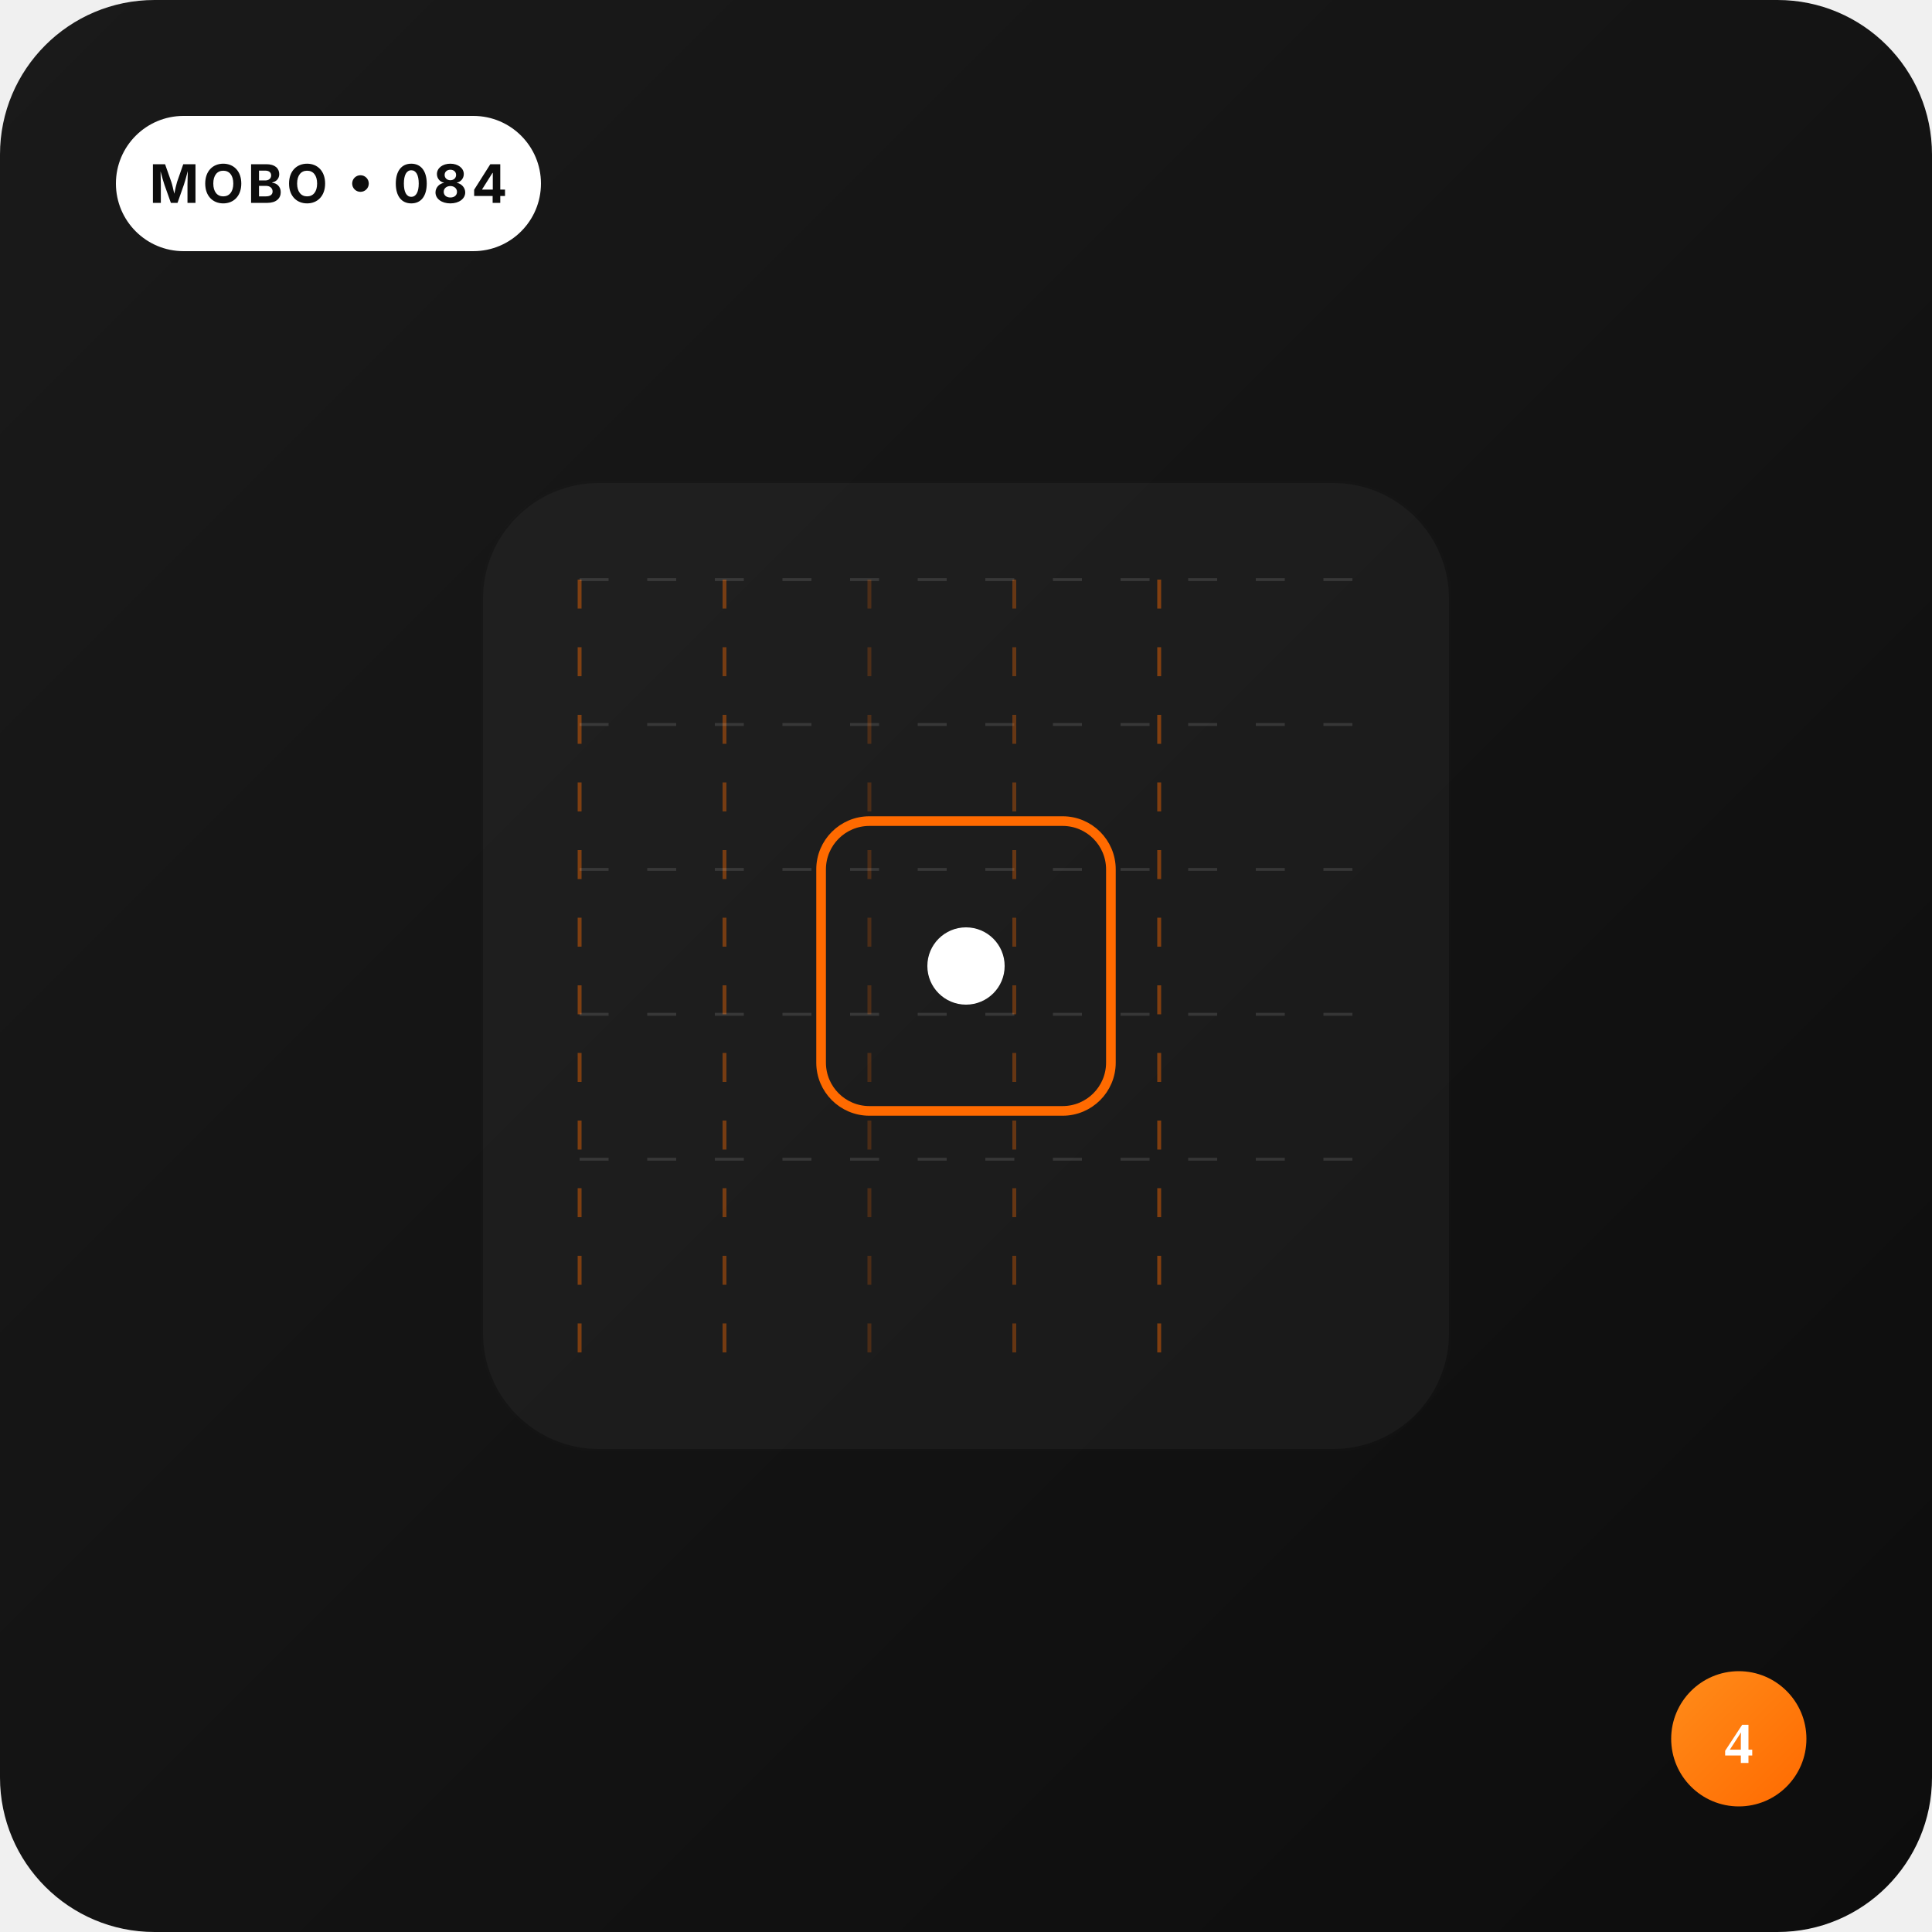
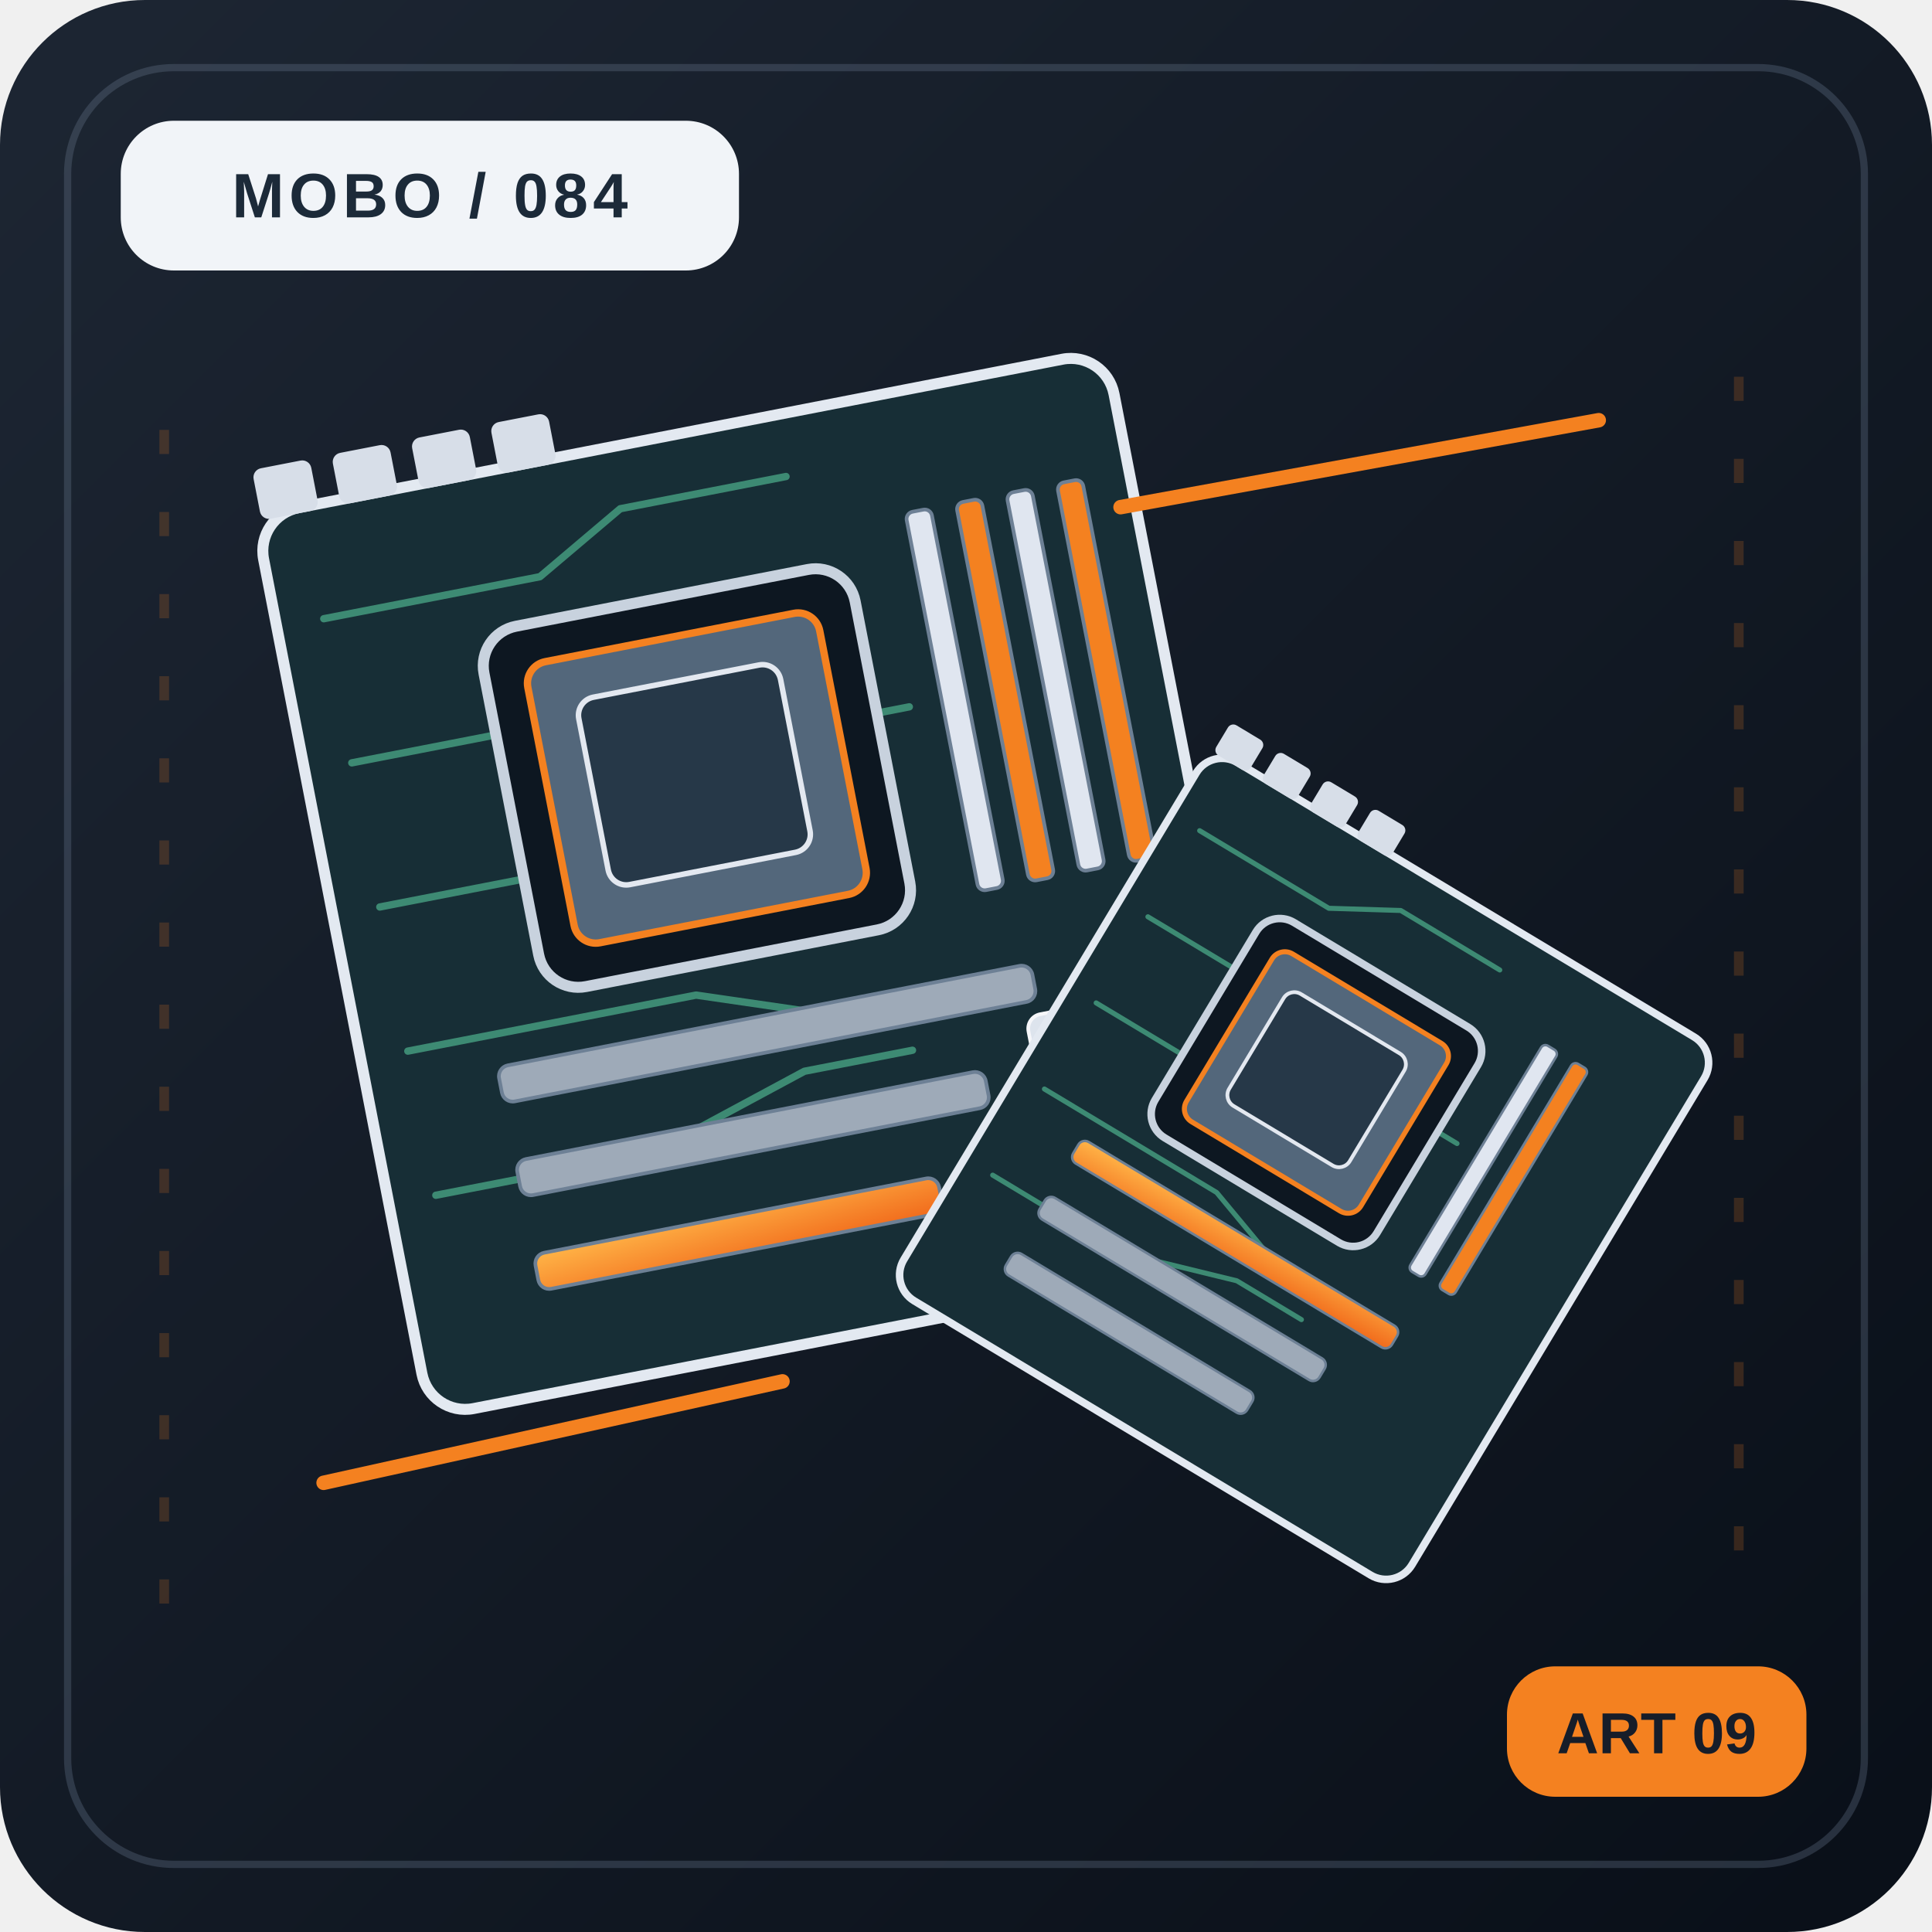
- <svg xmlns="http://www.w3.org/2000/svg" width="400" height="400" viewBox="0 0 400 400">
+ <svg xmlns="http://www.w3.org/2000/svg" width="400" height="400" viewBox="0 0 400 400" role="img" aria-label="Motherboard — design 084" data-creator="Jelvan Elements">
  <defs>
-     <linearGradient id="og" x1="0%" y1="0%" x2="100%" y2="100%">
-       <stop offset="0%" stop-color="#FF8C1A" />
-       <stop offset="100%" stop-color="#FF6A00" />
+     <linearGradient id="accent" x1="0" y1="0" x2="1" y2="1">
+       <stop stop-color="#FFB447" />
+       <stop offset="1" stop-color="#F16A1B" />
    </linearGradient>
-     <linearGradient id="bg" x1="0%" y1="0%" x2="100%" y2="100%">
-       <stop offset="0%" stop-color="#1A1A1A" />
-       <stop offset="100%" stop-color="#0D0D0D" />
+     <linearGradient id="back" x1="0" y1="0" x2="1" y2="1">
+       <stop stop-color="#1D2633" />
+       <stop offset="1" stop-color="#090F18" />
    </linearGradient>
-     <filter id="shadow" x="-20%" y="-20%" width="140%" height="140%">
-       <feDropShadow dx="0" dy="8" stdDeviation="12" flood-color="#000" flood-opacity="0.35" />
-     </filter>
  </defs>
-   <rect width="400" height="400" rx="32" fill="url(#bg)" />
-   <rect x="100" y="100" width="200" height="200" rx="24" fill="#FFFFFF" opacity="0.04" stroke="#FFFFFF" stroke-width="1" stroke-opacity="0.12" />
-   <path d="M120 120 L120 280" stroke="#FF6A00" stroke-width="0.8" opacity="0.433" stroke-dasharray="6 8" />
-   <path d="M120 120 L280 120" stroke="#FFFFFF" stroke-width="0.6" opacity="0.12" stroke-dasharray="6 8" />
-   <path d="M150 120 L150 280" stroke="#FF6A00" stroke-width="0.8" opacity="0.391" stroke-dasharray="6 8" />
-   <path d="M120 150 L280 150" stroke="#FFFFFF" stroke-width="0.6" opacity="0.12" stroke-dasharray="6 8" />
-   <path d="M180 120 L180 280" stroke="#FF6A00" stroke-width="0.8" opacity="0.208" stroke-dasharray="6 8" />
-   <path d="M120 180 L280 180" stroke="#FFFFFF" stroke-width="0.6" opacity="0.12" stroke-dasharray="6 8" />
-   <path d="M210 120 L210 280" stroke="#FF6A00" stroke-width="0.8" opacity="0.326" stroke-dasharray="6 8" />
-   <path d="M120 210 L280 210" stroke="#FFFFFF" stroke-width="0.6" opacity="0.12" stroke-dasharray="6 8" />
-   <path d="M240 120 L240 280" stroke="#FF6A00" stroke-width="0.8" opacity="0.446" stroke-dasharray="6 8" />
-   <path d="M120 240 L280 240" stroke="#FFFFFF" stroke-width="0.6" opacity="0.12" stroke-dasharray="6 8" />
-   <rect x="170" y="170" width="60" height="60" rx="10" fill="none" stroke="#FF6A00" stroke-width="2" />
-   <circle cx="200" cy="200" r="8" fill="#FFFFFF" />
-   <g>
-     <rect x="24" y="24" width="88" height="28" rx="14" fill="#FFFFFF" />
-     <text x="68" y="42" text-anchor="middle" font-family="Inter, Helvetica, sans-serif" font-size="11" font-weight="700" fill="#0D0D0D" letter-spacing="0.8">MOBO • 084</text>
+   <rect width="400" height="400" rx="30" fill="url(#back)" />
+   <rect x="14" y="14" width="372" height="372" rx="22" fill="none" stroke="#6F8197" stroke-opacity=".3" stroke-width="1.5" />
+   <path d="M34 332V80M360 78v250" stroke="#F48120" stroke-opacity=".19" stroke-width="2" stroke-dasharray="5 12" />
+   <g transform="translate(159 183) rotate(-11) scale(0.76)">
+     <rect x="-118" y="-125" width="236" height="250" rx="12" fill="#172E36" stroke="#E3E9F1" stroke-width="3" />
+     <path d="M-105 -94h60l25 -14h46" fill="none" stroke="#3D8A73" stroke-width="2" stroke-linejoin="round" stroke-linecap="round" />
+     <path d="M-105 -54h80l30 14h42" fill="none" stroke="#3D8A73" stroke-width="2" stroke-linejoin="round" stroke-linecap="round" />
+     <path d="M-105 -14h60l35 -14h38" fill="none" stroke="#3D8A73" stroke-width="2" stroke-linejoin="round" stroke-linecap="round" />
+     <path d="M-105 26h80l40 14h34" fill="none" stroke="#3D8A73" stroke-width="2" stroke-linejoin="round" stroke-linecap="round" />
+     <path d="M-105 66h60l45 -14h30" fill="none" stroke="#3D8A73" stroke-width="2" stroke-linejoin="round" stroke-linecap="round" />
+     <rect x="-65" y="-82" width="103" height="100" rx="11" fill="#0D1721" stroke="#C8D2DE" stroke-width="3" />
+     <rect x="-54" y="-71" width="81" height="78" rx="6" fill="#53677B" stroke="#F48120" stroke-width="2" />
+     <rect x="-42" y="-59" width="56" height="52" rx="5" fill="#263848" stroke="#E3E8F0" stroke-width="1.5" />
+     <rect x="56" y="-92" width="7" height="105" rx="2" fill="#E0E6F0" stroke="#6D8095" stroke-width="1" />
+     <rect x="70" y="-92" width="7" height="105" rx="2" fill="#F48120" stroke="#6D8095" stroke-width="1" />
+     <rect x="84" y="-92" width="7" height="105" rx="2" fill="#E0E6F0" stroke="#6D8095" stroke-width="1" />
+     <rect x="98" y="-92" width="7" height="105" rx="2" fill="#F48120" stroke="#6D8095" stroke-width="1" />
+     <rect x="-82" y="35" width="148" height="10" rx="3" fill="#9EAAB8" stroke="#6D8095" stroke-width="1" />
+     <rect x="-82" y="61" width="130" height="10" rx="3" fill="#9EAAB8" stroke="#6D8095" stroke-width="1" />
+     <rect x="-82" y="87" width="112" height="10" rx="3" fill="url(#accent)" stroke="#6D8095" stroke-width="1" />
+     <rect x="62" y="49" width="36" height="46" rx="4" fill="#DDE4ED" stroke="#F6F7FA" stroke-width="1" />
+     <rect x="68" y="56" width="24" height="24" rx="3" fill="#172230" stroke="#F48120" stroke-width="1" />
+     <rect x="-116" y="-137" width="15" height="13" rx="2" fill="#D7DEE8" stroke="#D7DEE8" stroke-width="1" />
+     <rect x="-94" y="-137" width="15" height="13" rx="2" fill="#D7DEE8" stroke="#D7DEE8" stroke-width="1" />
+     <rect x="-72" y="-137" width="15" height="13" rx="2" fill="#D7DEE8" stroke="#D7DEE8" stroke-width="1" />
+     <rect x="-50" y="-137" width="15" height="13" rx="2" fill="#D7DEE8" stroke="#D7DEE8" stroke-width="1" />
  </g>
-   <circle cx="360" cy="360" r="14" fill="url(#og)" />
-   <text x="360" y="365" text-anchor="middle" font-size="12" fill="#FFFFFF" font-weight="800">4</text>
+   <g transform="translate(270 242) rotate(31) scale(0.52)">
+     <rect x="-118" y="-125" width="236" height="250" rx="12" fill="#172E36" stroke="#E3E9F1" stroke-width="3" />
+     <path d="M-105 -94h60l25 -14h46" fill="none" stroke="#3D8A73" stroke-width="2" stroke-linejoin="round" stroke-linecap="round" />
+     <path d="M-105 -54h80l30 14h42" fill="none" stroke="#3D8A73" stroke-width="2" stroke-linejoin="round" stroke-linecap="round" />
+     <path d="M-105 -14h60l35 -14h38" fill="none" stroke="#3D8A73" stroke-width="2" stroke-linejoin="round" stroke-linecap="round" />
+     <path d="M-105 26h80l40 14h34" fill="none" stroke="#3D8A73" stroke-width="2" stroke-linejoin="round" stroke-linecap="round" />
+     <path d="M-105 66h60l45 -14h30" fill="none" stroke="#3D8A73" stroke-width="2" stroke-linejoin="round" stroke-linecap="round" />
+     <rect x="-65" y="-82" width="103" height="100" rx="11" fill="#0D1721" stroke="#C8D2DE" stroke-width="3" />
+     <rect x="-54" y="-71" width="81" height="78" rx="6" fill="#53677B" stroke="#F48120" stroke-width="2" />
+     <rect x="-42" y="-59" width="56" height="52" rx="5" fill="#263848" stroke="#E3E8F0" stroke-width="1.5" />
+     <rect x="56" y="-92" width="7" height="105" rx="2" fill="#E0E6F0" stroke="#6D8095" stroke-width="1" />
+     <rect x="70" y="-92" width="7" height="105" rx="2" fill="#F48120" stroke="#6D8095" stroke-width="1" />
+     <rect x="-82" y="35" width="148" height="10" rx="3" fill="url(#accent)" stroke="#6D8095" stroke-width="1" />
+     <rect x="-82" y="61" width="130" height="10" rx="3" fill="#9EAAB8" stroke="#6D8095" stroke-width="1" />
+     <rect x="-82" y="87" width="112" height="10" rx="3" fill="#9EAAB8" stroke="#6D8095" stroke-width="1" />
+     <rect x="-116" y="-137" width="15" height="13" rx="2" fill="#D7DEE8" stroke="#D7DEE8" stroke-width="1" />
+     <rect x="-94" y="-137" width="15" height="13" rx="2" fill="#D7DEE8" stroke="#D7DEE8" stroke-width="1" />
+     <rect x="-72" y="-137" width="15" height="13" rx="2" fill="#D7DEE8" stroke="#D7DEE8" stroke-width="1" />
+     <rect x="-50" y="-137" width="15" height="13" rx="2" fill="#D7DEE8" stroke="#D7DEE8" stroke-width="1" />
+   </g>
+   <path d="M67 307l95-21M232 105l99-18" fill="none" stroke="#F48120" stroke-width="3" stroke-linejoin="round" stroke-linecap="round" />
+   <rect x="25" y="25" width="128" height="31" rx="11" fill="#F1F4F8" />
+   <text x="89" y="45" text-anchor="middle" fill="#1C2A39" font-family="Arial, sans-serif" font-size="13" font-weight="700" letter-spacing="1">MOBO / 084</text>
+   <rect x="312" y="345" width="62" height="27" rx="10" fill="#F48120" />
+   <text x="343" y="363" text-anchor="middle" fill="#161D29" font-family="Arial, sans-serif" font-size="12" font-weight="700">ART 09</text>
</svg>
